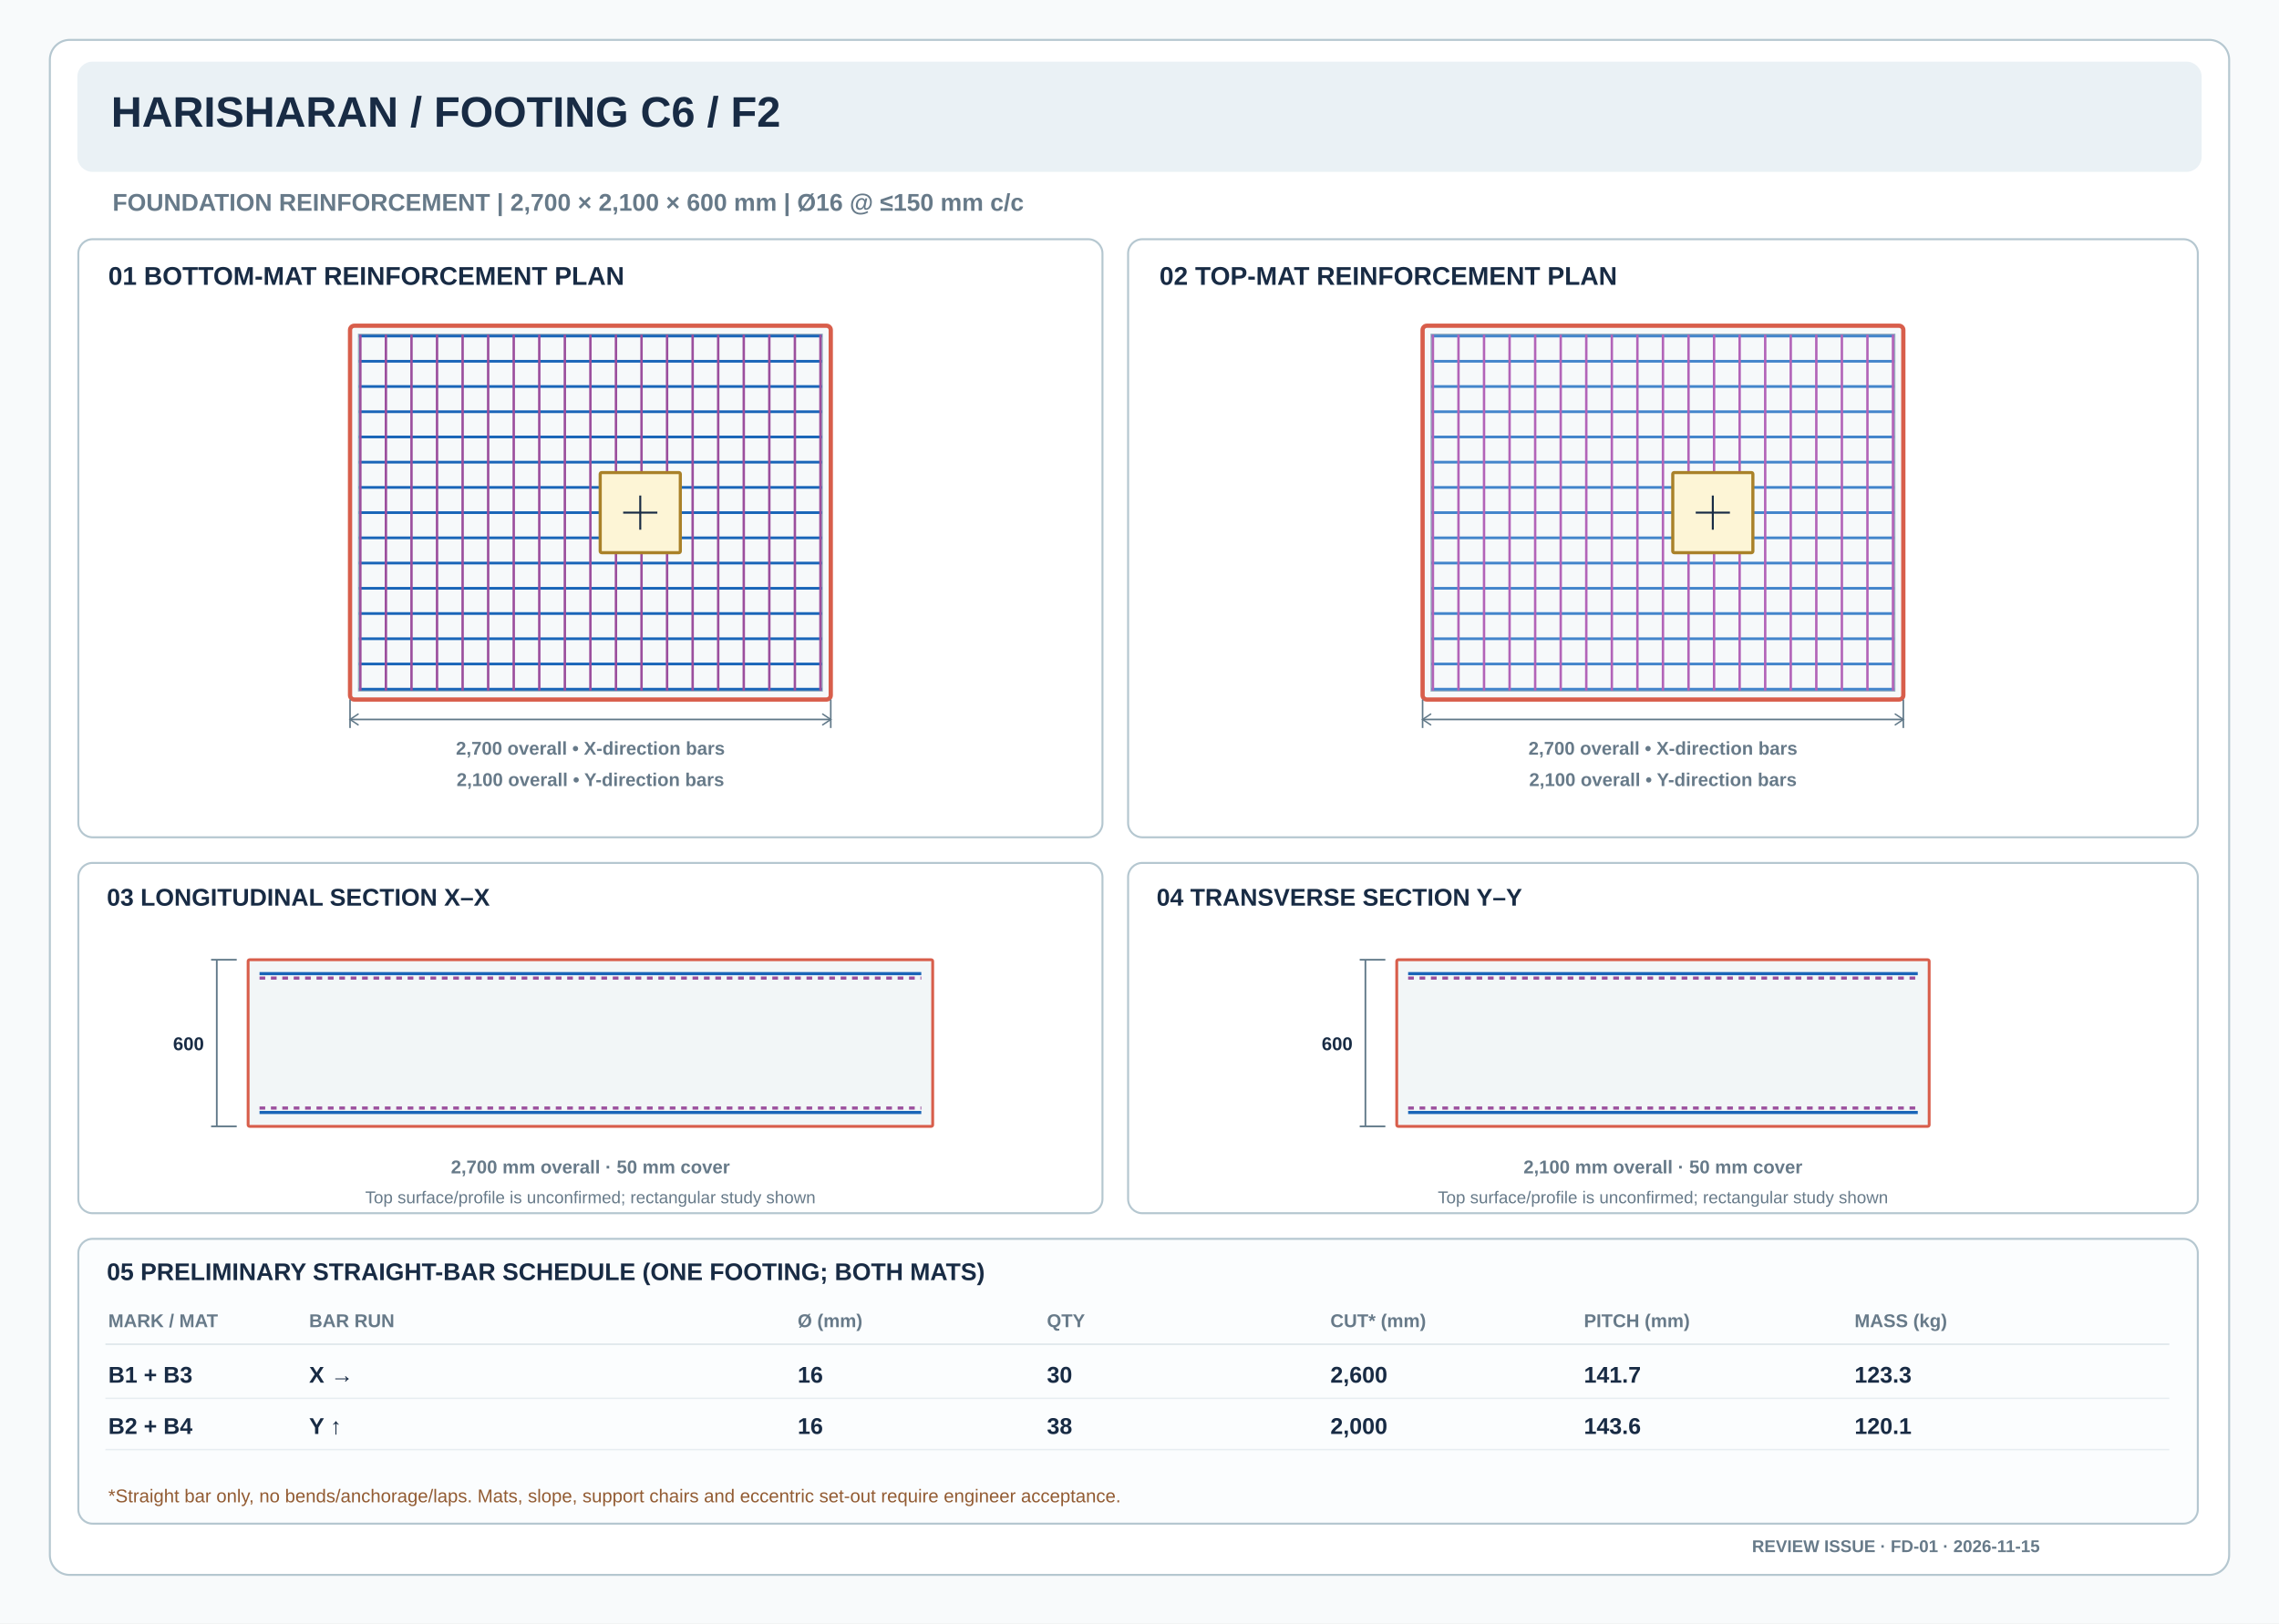
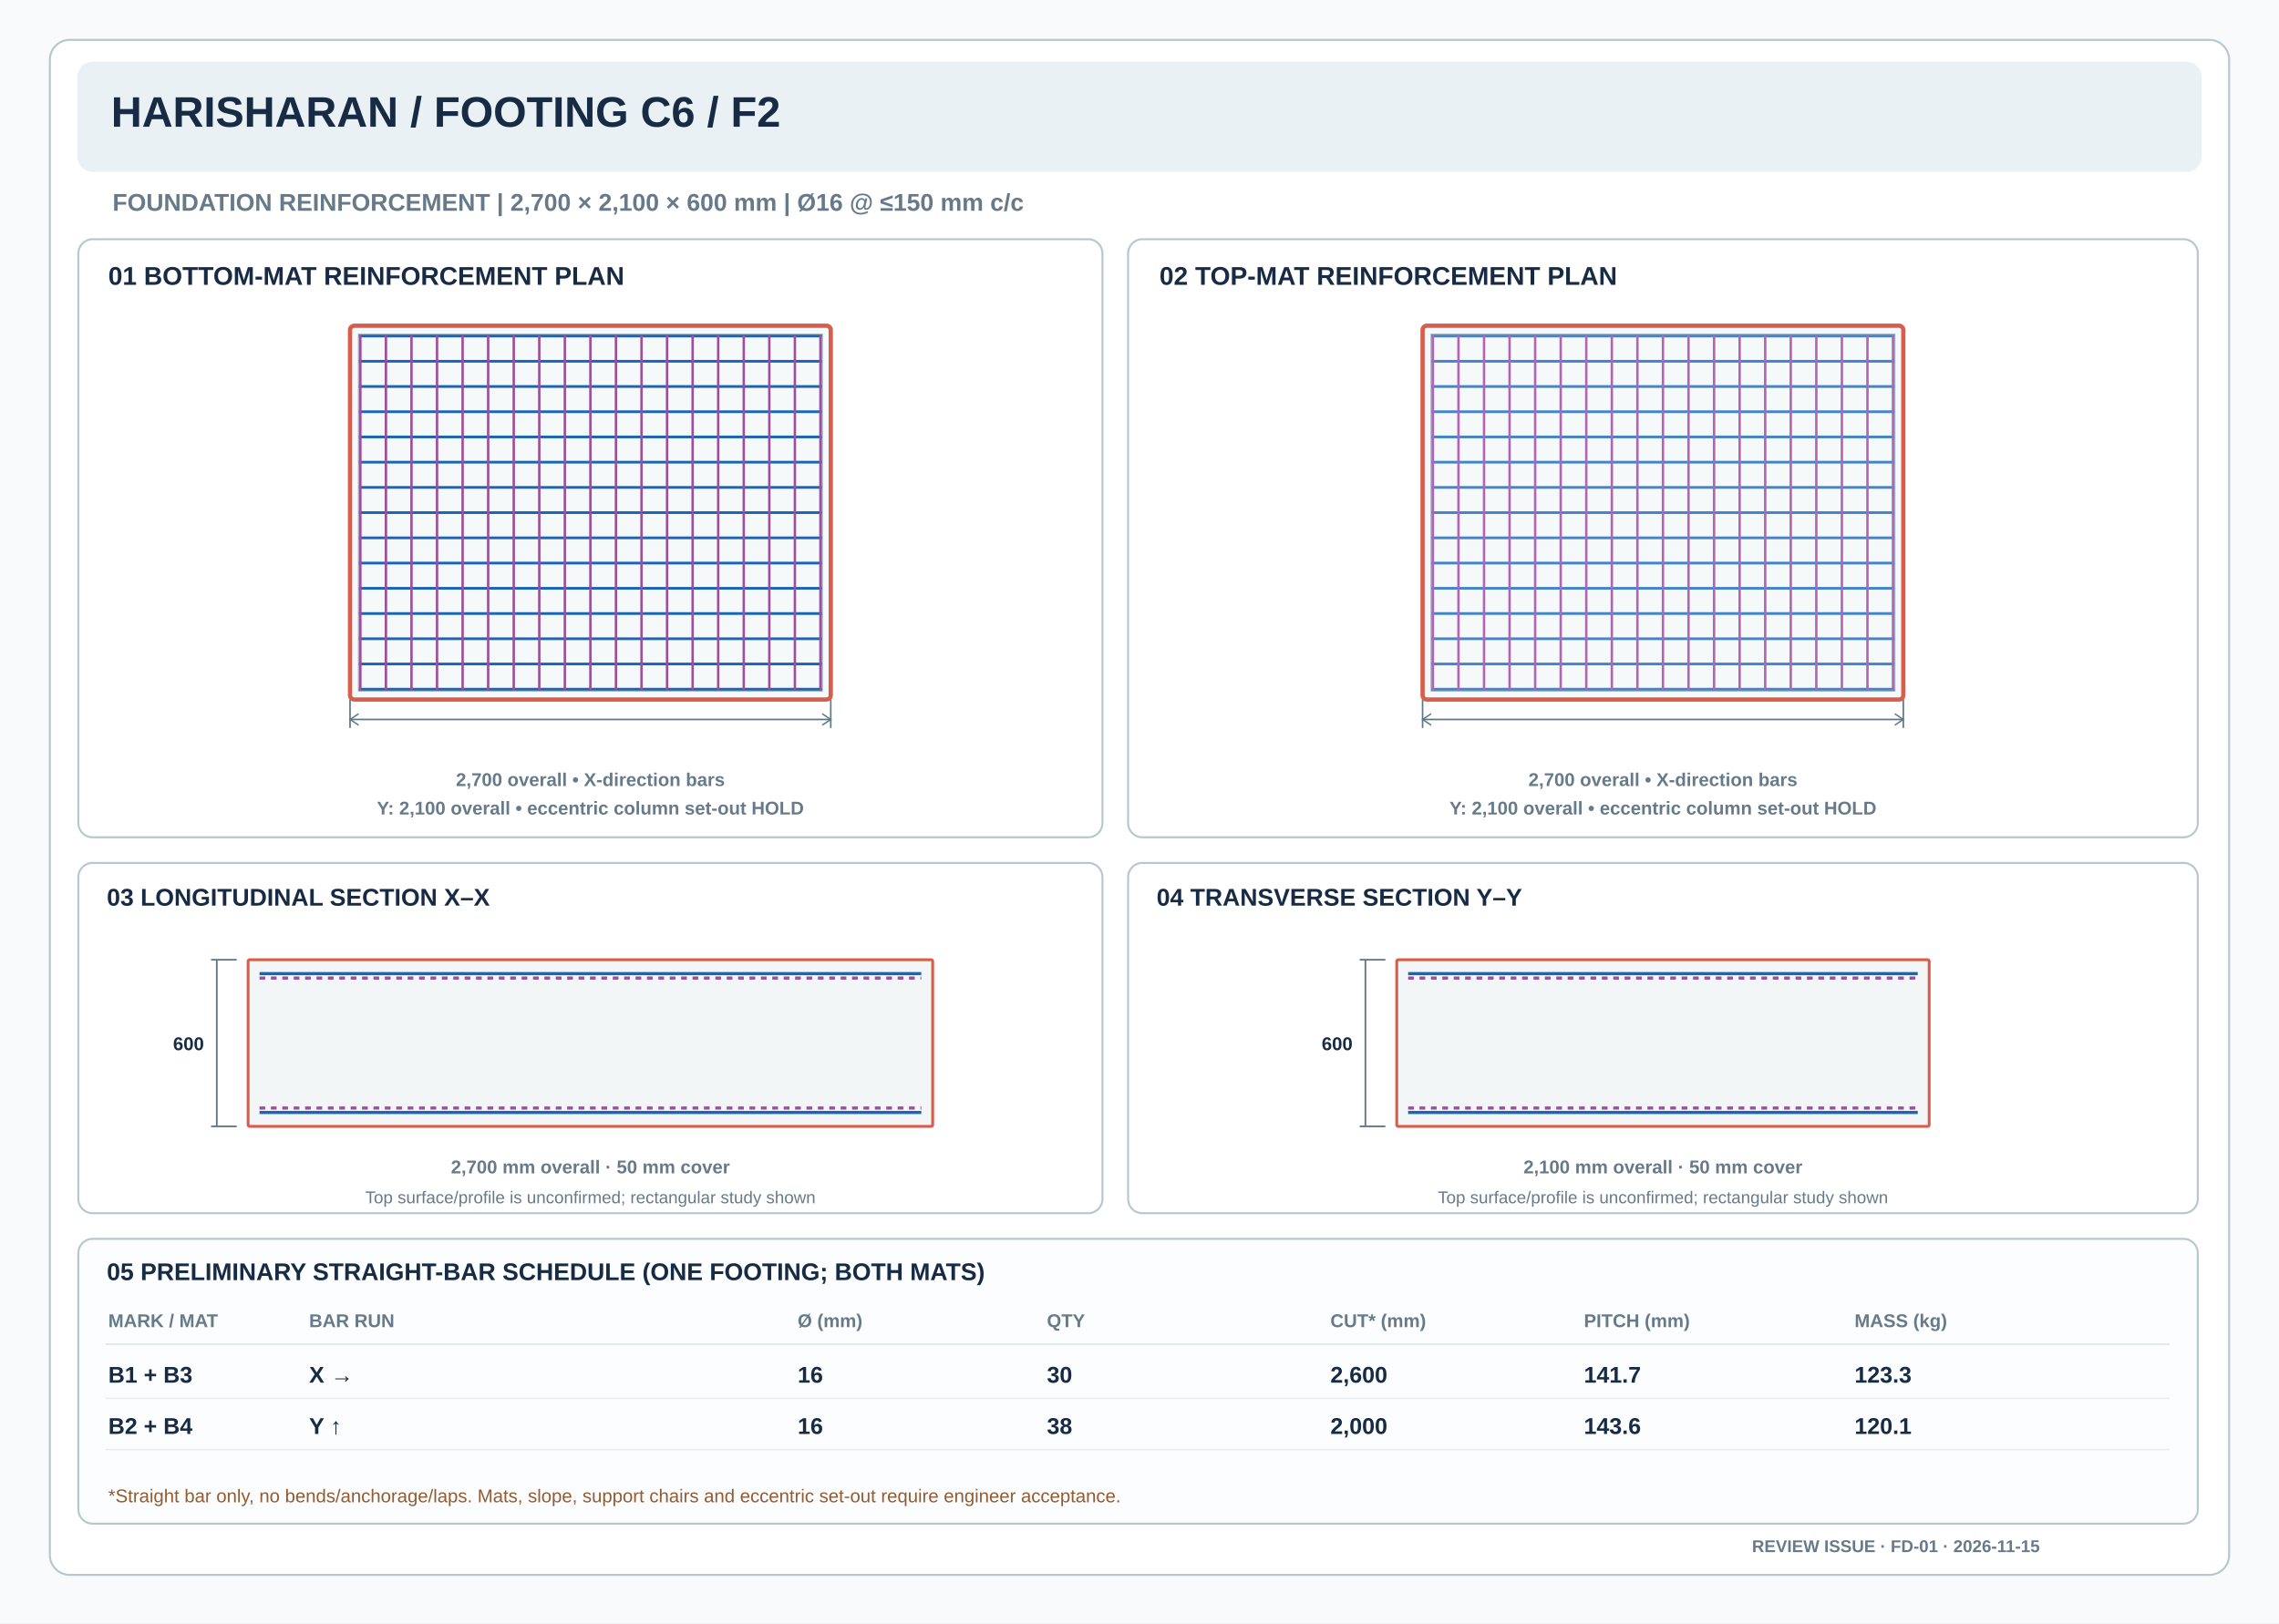
<svg xmlns="http://www.w3.org/2000/svg" width="1600" height="1140" viewBox="0 0 1600 1140" role="img">
  <rect width="1600" height="1140" fill="#f8fafb" />
  <rect x="35" y="28" width="1530" height="1078" rx="14" fill="white" stroke="#b5c7d0" stroke-width="1.4" />
  <rect x="55" y="44" width="1490" height="76" rx="10" fill="#eaf1f5" stroke="#eaf1f5" stroke-width="1.4" />
  <text x="78" y="89" font-family="Arial,Helvetica,sans-serif" font-size="30" font-weight="700" fill="#182b44" text-anchor="start">HARISHARAN  /  FOOTING C6  /  F2</text>
  <text x="79" y="148" font-family="Arial,Helvetica,sans-serif" font-size="17" font-weight="600" fill="#677a89" text-anchor="start">FOUNDATION REINFORCEMENT   |   2,700 × 2,100 × 600 mm   |   Ø16 @ ≤150 mm c/c</text>
  <rect x="55" y="168" width="719" height="420" rx="10" fill="white" stroke="#b5c7d0" stroke-width="1.4" />
  <rect x="792" y="168" width="751" height="420" rx="10" fill="white" stroke="#b5c7d0" stroke-width="1.4" />
  <text x="76" y="200" font-family="Arial,Helvetica,sans-serif" font-size="18" font-weight="700" fill="#182b44" text-anchor="start">01  BOTTOM-MAT REINFORCEMENT PLAN</text>
  <text x="814" y="200" font-family="Arial,Helvetica,sans-serif" font-size="18" font-weight="700" fill="#182b44" text-anchor="start">02  TOP-MAT REINFORCEMENT PLAN</text>
  <rect x="245.75" y="228.75" width="337.5" height="262.5" rx="3" fill="#f6f9fa" stroke="#d85e4b" stroke-width="3" />
  <rect x="252.0" y="235.0" width="325.0" height="250.0" rx="0" fill="none" stroke="#9ab1c0" stroke-width="1.4" />
  <line x1="252.0" y1="236.0" x2="577.0" y2="236.0" stroke="#1965b8" stroke-width="1.9" />
  <line x1="252.0" y1="253.71" x2="577.0" y2="253.71" stroke="#1965b8" stroke-width="1.9" />
  <line x1="252.0" y1="271.43" x2="577.0" y2="271.43" stroke="#1965b8" stroke-width="1.9" />
  <line x1="252.0" y1="289.14" x2="577.0" y2="289.14" stroke="#1965b8" stroke-width="1.9" />
  <line x1="252.0" y1="306.86" x2="577.0" y2="306.86" stroke="#1965b8" stroke-width="1.9" />
  <line x1="252.0" y1="324.57" x2="577.0" y2="324.57" stroke="#1965b8" stroke-width="1.9" />
  <line x1="252.0" y1="342.29" x2="577.0" y2="342.29" stroke="#1965b8" stroke-width="1.9" />
  <line x1="252.0" y1="360.0" x2="577.0" y2="360.0" stroke="#1965b8" stroke-width="1.9" />
  <line x1="252.0" y1="377.71" x2="577.0" y2="377.71" stroke="#1965b8" stroke-width="1.9" />
  <line x1="252.0" y1="395.43" x2="577.0" y2="395.43" stroke="#1965b8" stroke-width="1.9" />
  <line x1="252.0" y1="413.14" x2="577.0" y2="413.14" stroke="#1965b8" stroke-width="1.9" />
  <line x1="252.0" y1="430.86" x2="577.0" y2="430.86" stroke="#1965b8" stroke-width="1.9" />
  <line x1="252.0" y1="448.57" x2="577.0" y2="448.57" stroke="#1965b8" stroke-width="1.9" />
  <line x1="252.0" y1="466.29" x2="577.0" y2="466.29" stroke="#1965b8" stroke-width="1.9" />
  <line x1="252.0" y1="484.0" x2="577.0" y2="484.0" stroke="#1965b8" stroke-width="1.9" />
  <line x1="253.0" y1="235.0" x2="253.0" y2="485.0" stroke="#9b4f9d" stroke-width="1.7" />
  <line x1="270.94" y1="235.0" x2="270.94" y2="485.0" stroke="#9b4f9d" stroke-width="1.7" />
  <line x1="288.89" y1="235.0" x2="288.89" y2="485.0" stroke="#9b4f9d" stroke-width="1.7" />
  <line x1="306.83" y1="235.0" x2="306.83" y2="485.0" stroke="#9b4f9d" stroke-width="1.7" />
  <line x1="324.78" y1="235.0" x2="324.78" y2="485.0" stroke="#9b4f9d" stroke-width="1.7" />
  <line x1="342.72" y1="235.0" x2="342.72" y2="485.0" stroke="#9b4f9d" stroke-width="1.7" />
  <line x1="360.67" y1="235.0" x2="360.67" y2="485.0" stroke="#9b4f9d" stroke-width="1.7" />
  <line x1="378.61" y1="235.0" x2="378.61" y2="485.0" stroke="#9b4f9d" stroke-width="1.7" />
  <line x1="396.56" y1="235.0" x2="396.56" y2="485.0" stroke="#9b4f9d" stroke-width="1.7" />
  <line x1="414.5" y1="235.0" x2="414.5" y2="485.0" stroke="#9b4f9d" stroke-width="1.7" />
  <line x1="432.44" y1="235.0" x2="432.44" y2="485.0" stroke="#9b4f9d" stroke-width="1.7" />
  <line x1="450.39" y1="235.0" x2="450.39" y2="485.0" stroke="#9b4f9d" stroke-width="1.7" />
  <line x1="468.33" y1="235.0" x2="468.33" y2="485.0" stroke="#9b4f9d" stroke-width="1.7" />
  <line x1="486.28" y1="235.0" x2="486.28" y2="485.0" stroke="#9b4f9d" stroke-width="1.7" />
  <line x1="504.22" y1="235.0" x2="504.22" y2="485.0" stroke="#9b4f9d" stroke-width="1.7" />
  <line x1="522.17" y1="235.0" x2="522.17" y2="485.0" stroke="#9b4f9d" stroke-width="1.7" />
  <line x1="540.11" y1="235.0" x2="540.11" y2="485.0" stroke="#9b4f9d" stroke-width="1.7" />
  <line x1="558.06" y1="235.0" x2="558.06" y2="485.0" stroke="#9b4f9d" stroke-width="1.7" />
  <line x1="576.0" y1="235.0" x2="576.0" y2="485.0" stroke="#9b4f9d" stroke-width="1.7" />
-   <rect x="421.38" y="331.88" width="56.25" height="56.25" rx="1" fill="#fdf5d6" stroke="#a98129" stroke-width="2.2" />
-   <line x1="437.5" y1="360" x2="461.5" y2="360" stroke="#182b44" stroke-width="1.4" />
-   <line x1="449.5" y1="348" x2="449.5" y2="372" stroke="#182b44" stroke-width="1.4" />
  <line x1="245.75" y1="491.25" x2="245.75" y2="511.25" stroke="#607888" stroke-width="1.1" />
  <line x1="583.25" y1="491.25" x2="583.25" y2="511.25" stroke="#607888" stroke-width="1.1" />
  <line x1="245.75" y1="505.25" x2="583.25" y2="505.25" stroke="#607888" stroke-width="1.15" />
  <path d="M251.75 501.25 L245.75 505.25 L251.75 509.25 M577.25 501.25 L583.25 505.25 L577.25 509.25" stroke="#607888" fill="none" />
-   <text x="414.5" y="530" font-family="Arial,Helvetica,sans-serif" font-size="13" font-weight="600" fill="#677a89" text-anchor="middle">2,700 overall  •  X-direction bars</text>
-   <text x="414.5" y="552" font-family="Arial,Helvetica,sans-serif" font-size="13" font-weight="600" fill="#677a89" text-anchor="middle">2,100 overall  •  Y-direction bars</text>
+   <text x="414.5" y="552" font-family="Arial,Helvetica,sans-serif" font-size="13" font-weight="600" fill="#677a89" text-anchor="middle">2,700 overall  •  X-direction bars</text>
+   <text x="414.5" y="572" font-family="Arial,Helvetica,sans-serif" font-size="13" font-weight="600" fill="#677a89" text-anchor="middle">Y: 2,100 overall  •  eccentric column set-out HOLD</text>
  <rect x="998.75" y="228.75" width="337.5" height="262.5" rx="3" fill="#f6f9fa" stroke="#d85e4b" stroke-width="3" />
  <rect x="1005.0" y="235.0" width="325.0" height="250.0" rx="0" fill="none" stroke="#9ab1c0" stroke-width="1.4" />
  <line x1="1005.0" y1="236.0" x2="1330.0" y2="236.0" stroke="#4385cb" stroke-width="1.9" />
  <line x1="1005.0" y1="253.71" x2="1330.0" y2="253.71" stroke="#4385cb" stroke-width="1.9" />
  <line x1="1005.0" y1="271.43" x2="1330.0" y2="271.43" stroke="#4385cb" stroke-width="1.9" />
  <line x1="1005.0" y1="289.14" x2="1330.0" y2="289.14" stroke="#4385cb" stroke-width="1.9" />
  <line x1="1005.0" y1="306.86" x2="1330.0" y2="306.86" stroke="#4385cb" stroke-width="1.9" />
  <line x1="1005.0" y1="324.57" x2="1330.0" y2="324.57" stroke="#4385cb" stroke-width="1.9" />
  <line x1="1005.0" y1="342.29" x2="1330.0" y2="342.29" stroke="#4385cb" stroke-width="1.9" />
  <line x1="1005.0" y1="360.0" x2="1330.0" y2="360.0" stroke="#4385cb" stroke-width="1.9" />
  <line x1="1005.0" y1="377.71" x2="1330.0" y2="377.71" stroke="#4385cb" stroke-width="1.9" />
  <line x1="1005.0" y1="395.43" x2="1330.0" y2="395.43" stroke="#4385cb" stroke-width="1.9" />
  <line x1="1005.0" y1="413.14" x2="1330.0" y2="413.14" stroke="#4385cb" stroke-width="1.9" />
  <line x1="1005.0" y1="430.86" x2="1330.0" y2="430.86" stroke="#4385cb" stroke-width="1.9" />
  <line x1="1005.0" y1="448.57" x2="1330.0" y2="448.57" stroke="#4385cb" stroke-width="1.9" />
  <line x1="1005.0" y1="466.29" x2="1330.0" y2="466.29" stroke="#4385cb" stroke-width="1.9" />
  <line x1="1005.0" y1="484.0" x2="1330.0" y2="484.0" stroke="#4385cb" stroke-width="1.9" />
  <line x1="1006.0" y1="235.0" x2="1006.0" y2="485.0" stroke="#b264b8" stroke-width="1.7" />
  <line x1="1023.94" y1="235.0" x2="1023.94" y2="485.0" stroke="#b264b8" stroke-width="1.7" />
  <line x1="1041.89" y1="235.0" x2="1041.89" y2="485.0" stroke="#b264b8" stroke-width="1.7" />
  <line x1="1059.83" y1="235.0" x2="1059.83" y2="485.0" stroke="#b264b8" stroke-width="1.7" />
  <line x1="1077.78" y1="235.0" x2="1077.78" y2="485.0" stroke="#b264b8" stroke-width="1.7" />
  <line x1="1095.72" y1="235.0" x2="1095.72" y2="485.0" stroke="#b264b8" stroke-width="1.7" />
  <line x1="1113.67" y1="235.0" x2="1113.67" y2="485.0" stroke="#b264b8" stroke-width="1.7" />
  <line x1="1131.61" y1="235.0" x2="1131.61" y2="485.0" stroke="#b264b8" stroke-width="1.7" />
  <line x1="1149.56" y1="235.0" x2="1149.56" y2="485.0" stroke="#b264b8" stroke-width="1.7" />
  <line x1="1167.5" y1="235.0" x2="1167.5" y2="485.0" stroke="#b264b8" stroke-width="1.7" />
  <line x1="1185.44" y1="235.0" x2="1185.44" y2="485.0" stroke="#b264b8" stroke-width="1.7" />
  <line x1="1203.39" y1="235.0" x2="1203.39" y2="485.0" stroke="#b264b8" stroke-width="1.7" />
  <line x1="1221.33" y1="235.0" x2="1221.33" y2="485.0" stroke="#b264b8" stroke-width="1.7" />
  <line x1="1239.28" y1="235.0" x2="1239.28" y2="485.0" stroke="#b264b8" stroke-width="1.7" />
  <line x1="1257.22" y1="235.0" x2="1257.22" y2="485.0" stroke="#b264b8" stroke-width="1.7" />
  <line x1="1275.17" y1="235.0" x2="1275.17" y2="485.0" stroke="#b264b8" stroke-width="1.7" />
  <line x1="1293.11" y1="235.0" x2="1293.11" y2="485.0" stroke="#b264b8" stroke-width="1.7" />
  <line x1="1311.06" y1="235.0" x2="1311.06" y2="485.0" stroke="#b264b8" stroke-width="1.7" />
  <line x1="1329.0" y1="235.0" x2="1329.0" y2="485.0" stroke="#b264b8" stroke-width="1.7" />
-   <rect x="1174.38" y="331.88" width="56.25" height="56.25" rx="1" fill="#fdf5d6" stroke="#a98129" stroke-width="2.2" />
-   <line x1="1190.5" y1="360" x2="1214.5" y2="360" stroke="#182b44" stroke-width="1.4" />
-   <line x1="1202.5" y1="348" x2="1202.5" y2="372" stroke="#182b44" stroke-width="1.4" />
  <line x1="998.75" y1="491.25" x2="998.75" y2="511.25" stroke="#607888" stroke-width="1.1" />
  <line x1="1336.25" y1="491.25" x2="1336.25" y2="511.25" stroke="#607888" stroke-width="1.1" />
  <line x1="998.75" y1="505.25" x2="1336.25" y2="505.25" stroke="#607888" stroke-width="1.15" />
  <path d="M1004.75 501.25 L998.75 505.25 L1004.75 509.25 M1330.25 501.25 L1336.25 505.25 L1330.25 509.25" stroke="#607888" fill="none" />
-   <text x="1167.5" y="530" font-family="Arial,Helvetica,sans-serif" font-size="13" font-weight="600" fill="#677a89" text-anchor="middle">2,700 overall  •  X-direction bars</text>
-   <text x="1167.5" y="552" font-family="Arial,Helvetica,sans-serif" font-size="13" font-weight="600" fill="#677a89" text-anchor="middle">2,100 overall  •  Y-direction bars</text>
+   <text x="1167.5" y="552" font-family="Arial,Helvetica,sans-serif" font-size="13" font-weight="600" fill="#677a89" text-anchor="middle">2,700 overall  •  X-direction bars</text>
+   <text x="1167.5" y="572" font-family="Arial,Helvetica,sans-serif" font-size="13" font-weight="600" fill="#677a89" text-anchor="middle">Y: 2,100 overall  •  eccentric column set-out HOLD</text>
  <rect x="55" y="606" width="719" height="246" rx="10" fill="#ffffff" stroke="#b5c7d0" stroke-width="1.4" />
  <rect x="792" y="606" width="751" height="246" rx="10" fill="#ffffff" stroke="#b5c7d0" stroke-width="1.4" />
  <text x="75" y="636" font-family="Arial,Helvetica,sans-serif" font-size="17" font-weight="700" fill="#182b44" text-anchor="start">03  LONGITUDINAL SECTION  X–X</text>
  <text x="812" y="636" font-family="Arial,Helvetica,sans-serif" font-size="17" font-weight="700" fill="#182b44" text-anchor="start">04  TRANSVERSE SECTION  Y–Y</text>
  <rect x="174.2" y="674" width="480.6" height="117.0" rx="1" fill="#f2f6f7" stroke="#d85e4b" stroke-width="2" />
  <line x1="182.2" y1="683.75" x2="646.8" y2="683.75" stroke="#1965b8" stroke-width="2.2" />
  <line x1="182.2" y1="686.87" x2="646.8" y2="686.87" stroke="#9b4f9d" stroke-width="2.2" stroke-dasharray="4 4" />
  <line x1="182.2" y1="778.13" x2="646.8" y2="778.13" stroke="#9b4f9d" stroke-width="2.2" stroke-dasharray="4 4" />
  <line x1="182.2" y1="781.25" x2="646.8" y2="781.25" stroke="#1965b8" stroke-width="2.2" />
  <line x1="152.2" y1="674" x2="152.2" y2="791.0" stroke="#607888" stroke-width="1.2" />
  <line x1="148.2" y1="674" x2="166.2" y2="674" stroke="#607888" stroke-width="1.2" />
  <line x1="148.2" y1="791.0" x2="166.2" y2="791.0" stroke="#607888" stroke-width="1.2" />
  <text x="143.2" y="737.5" font-family="Arial,Helvetica,sans-serif" font-size="13" font-weight="700" fill="#182b44" text-anchor="end">600</text>
  <text x="414.5" y="824" font-family="Arial,Helvetica,sans-serif" font-size="13" font-weight="600" fill="#677a89" text-anchor="middle">2,700 mm overall  ·  50 mm cover</text>
  <text x="414.5" y="845" font-family="Arial,Helvetica,sans-serif" font-size="12" font-weight="500" fill="#677a89" text-anchor="middle">Top surface/profile is unconfirmed; rectangular study shown</text>
  <rect x="980.6" y="674" width="373.8" height="117.0" rx="1" fill="#f2f6f7" stroke="#d85e4b" stroke-width="2" />
  <line x1="988.6" y1="683.75" x2="1346.4" y2="683.75" stroke="#1965b8" stroke-width="2.2" />
  <line x1="988.6" y1="686.87" x2="1346.4" y2="686.87" stroke="#9b4f9d" stroke-width="2.2" stroke-dasharray="4 4" />
  <line x1="988.6" y1="778.13" x2="1346.4" y2="778.13" stroke="#9b4f9d" stroke-width="2.2" stroke-dasharray="4 4" />
  <line x1="988.6" y1="781.25" x2="1346.4" y2="781.25" stroke="#1965b8" stroke-width="2.2" />
  <line x1="958.6" y1="674" x2="958.6" y2="791.0" stroke="#607888" stroke-width="1.2" />
  <line x1="954.6" y1="674" x2="972.6" y2="674" stroke="#607888" stroke-width="1.2" />
  <line x1="954.6" y1="791.0" x2="972.6" y2="791.0" stroke="#607888" stroke-width="1.2" />
  <text x="949.6" y="737.5" font-family="Arial,Helvetica,sans-serif" font-size="13" font-weight="700" fill="#182b44" text-anchor="end">600</text>
  <text x="1167.5" y="824" font-family="Arial,Helvetica,sans-serif" font-size="13" font-weight="600" fill="#677a89" text-anchor="middle">2,100 mm overall  ·  50 mm cover</text>
  <text x="1167.5" y="845" font-family="Arial,Helvetica,sans-serif" font-size="12" font-weight="500" fill="#677a89" text-anchor="middle">Top surface/profile is unconfirmed; rectangular study shown</text>
  <rect x="55" y="870" width="1488" height="200" rx="10" fill="#fbfdfe" stroke="#b5c7d0" stroke-width="1.4" />
  <text x="75" y="899" font-family="Arial,Helvetica,sans-serif" font-size="17" font-weight="700" fill="#182b44" text-anchor="start">05  PRELIMINARY STRAIGHT-BAR SCHEDULE  (ONE FOOTING; BOTH MATS)</text>
  <text x="76" y="932" font-family="Arial,Helvetica,sans-serif" font-size="13" font-weight="700" fill="#677a89" text-anchor="start">MARK / MAT</text>
  <text x="217" y="932" font-family="Arial,Helvetica,sans-serif" font-size="13" font-weight="700" fill="#677a89" text-anchor="start">BAR RUN</text>
  <text x="560" y="932" font-family="Arial,Helvetica,sans-serif" font-size="13" font-weight="700" fill="#677a89" text-anchor="start">Ø (mm)</text>
  <text x="735" y="932" font-family="Arial,Helvetica,sans-serif" font-size="13" font-weight="700" fill="#677a89" text-anchor="start">QTY</text>
  <text x="934" y="932" font-family="Arial,Helvetica,sans-serif" font-size="13" font-weight="700" fill="#677a89" text-anchor="start">CUT* (mm)</text>
  <text x="1112" y="932" font-family="Arial,Helvetica,sans-serif" font-size="13" font-weight="700" fill="#677a89" text-anchor="start">PITCH (mm)</text>
  <text x="1302" y="932" font-family="Arial,Helvetica,sans-serif" font-size="13" font-weight="700" fill="#677a89" text-anchor="start">MASS (kg)</text>
  <line x1="74" y1="944" x2="1523" y2="944" stroke="#dbe3e8" stroke-width="1" />
  <text x="76" y="971" font-family="Arial,Helvetica,sans-serif" font-size="16" font-weight="600" fill="#182b44" text-anchor="start">B1 + B3</text>
  <text x="217" y="971" font-family="Arial,Helvetica,sans-serif" font-size="16" font-weight="600" fill="#182b44" text-anchor="start">X →</text>
  <text x="560" y="971" font-family="Arial,Helvetica,sans-serif" font-size="16" font-weight="600" fill="#182b44" text-anchor="start">16</text>
  <text x="735" y="971" font-family="Arial,Helvetica,sans-serif" font-size="16" font-weight="600" fill="#182b44" text-anchor="start">30</text>
  <text x="934" y="971" font-family="Arial,Helvetica,sans-serif" font-size="16" font-weight="600" fill="#182b44" text-anchor="start">2,600</text>
  <text x="1112" y="971" font-family="Arial,Helvetica,sans-serif" font-size="16" font-weight="600" fill="#182b44" text-anchor="start">141.7</text>
  <text x="1302" y="971" font-family="Arial,Helvetica,sans-serif" font-size="16" font-weight="600" fill="#182b44" text-anchor="start">123.3</text>
  <line x1="74" y1="982" x2="1523" y2="982" stroke="#e7edf1" stroke-width="1" />
  <text x="76" y="1007" font-family="Arial,Helvetica,sans-serif" font-size="16" font-weight="600" fill="#182b44" text-anchor="start">B2 + B4</text>
  <text x="217" y="1007" font-family="Arial,Helvetica,sans-serif" font-size="16" font-weight="600" fill="#182b44" text-anchor="start">Y ↑</text>
  <text x="560" y="1007" font-family="Arial,Helvetica,sans-serif" font-size="16" font-weight="600" fill="#182b44" text-anchor="start">16</text>
  <text x="735" y="1007" font-family="Arial,Helvetica,sans-serif" font-size="16" font-weight="600" fill="#182b44" text-anchor="start">38</text>
  <text x="934" y="1007" font-family="Arial,Helvetica,sans-serif" font-size="16" font-weight="600" fill="#182b44" text-anchor="start">2,000</text>
  <text x="1112" y="1007" font-family="Arial,Helvetica,sans-serif" font-size="16" font-weight="600" fill="#182b44" text-anchor="start">143.6</text>
  <text x="1302" y="1007" font-family="Arial,Helvetica,sans-serif" font-size="16" font-weight="600" fill="#182b44" text-anchor="start">120.1</text>
  <line x1="74" y1="1018" x2="1523" y2="1018" stroke="#e7edf1" stroke-width="1" />
  <text x="76" y="1055" font-family="Arial,Helvetica,sans-serif" font-size="13" font-weight="500" fill="#925b32" text-anchor="start">*Straight bar only, no bends/anchorage/laps. Mats, slope, support chairs and eccentric set-out require engineer acceptance.</text>
  <text x="1230" y="1090" font-family="Arial,Helvetica,sans-serif" font-size="12" font-weight="600" fill="#677a89" text-anchor="start">REVIEW ISSUE  ·  FD-01  ·  2026-11-15</text>
</svg>
